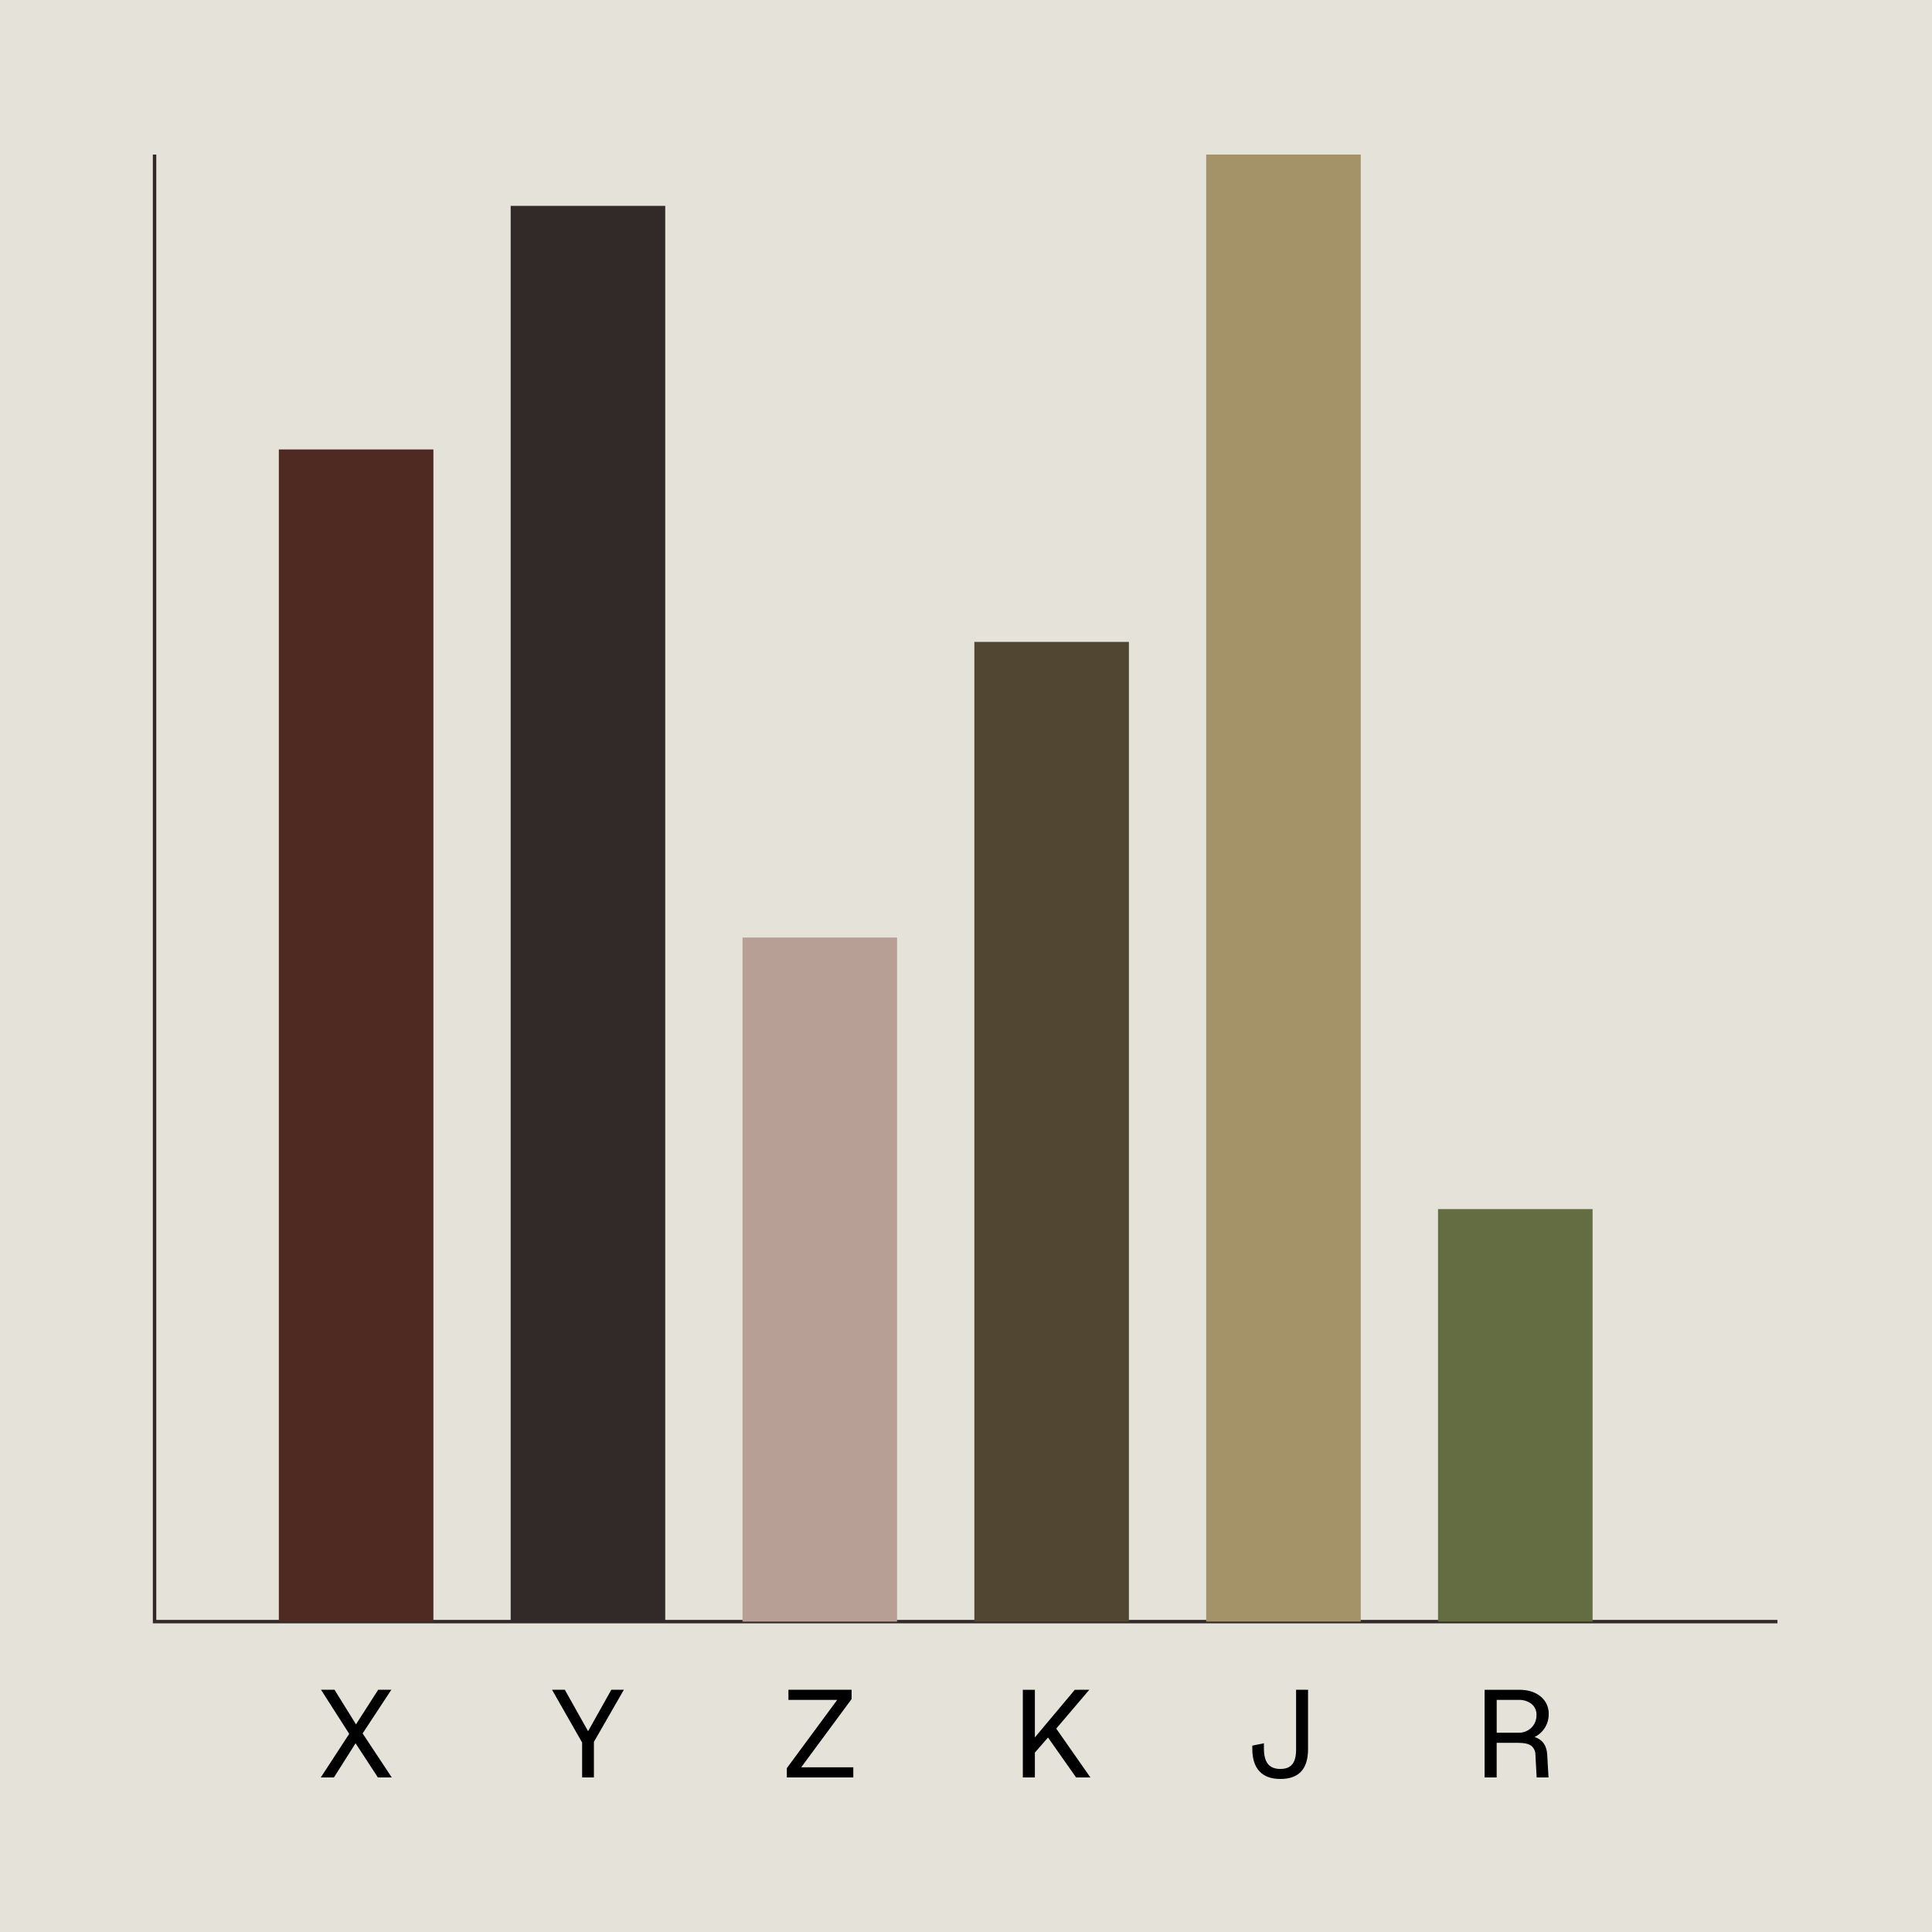
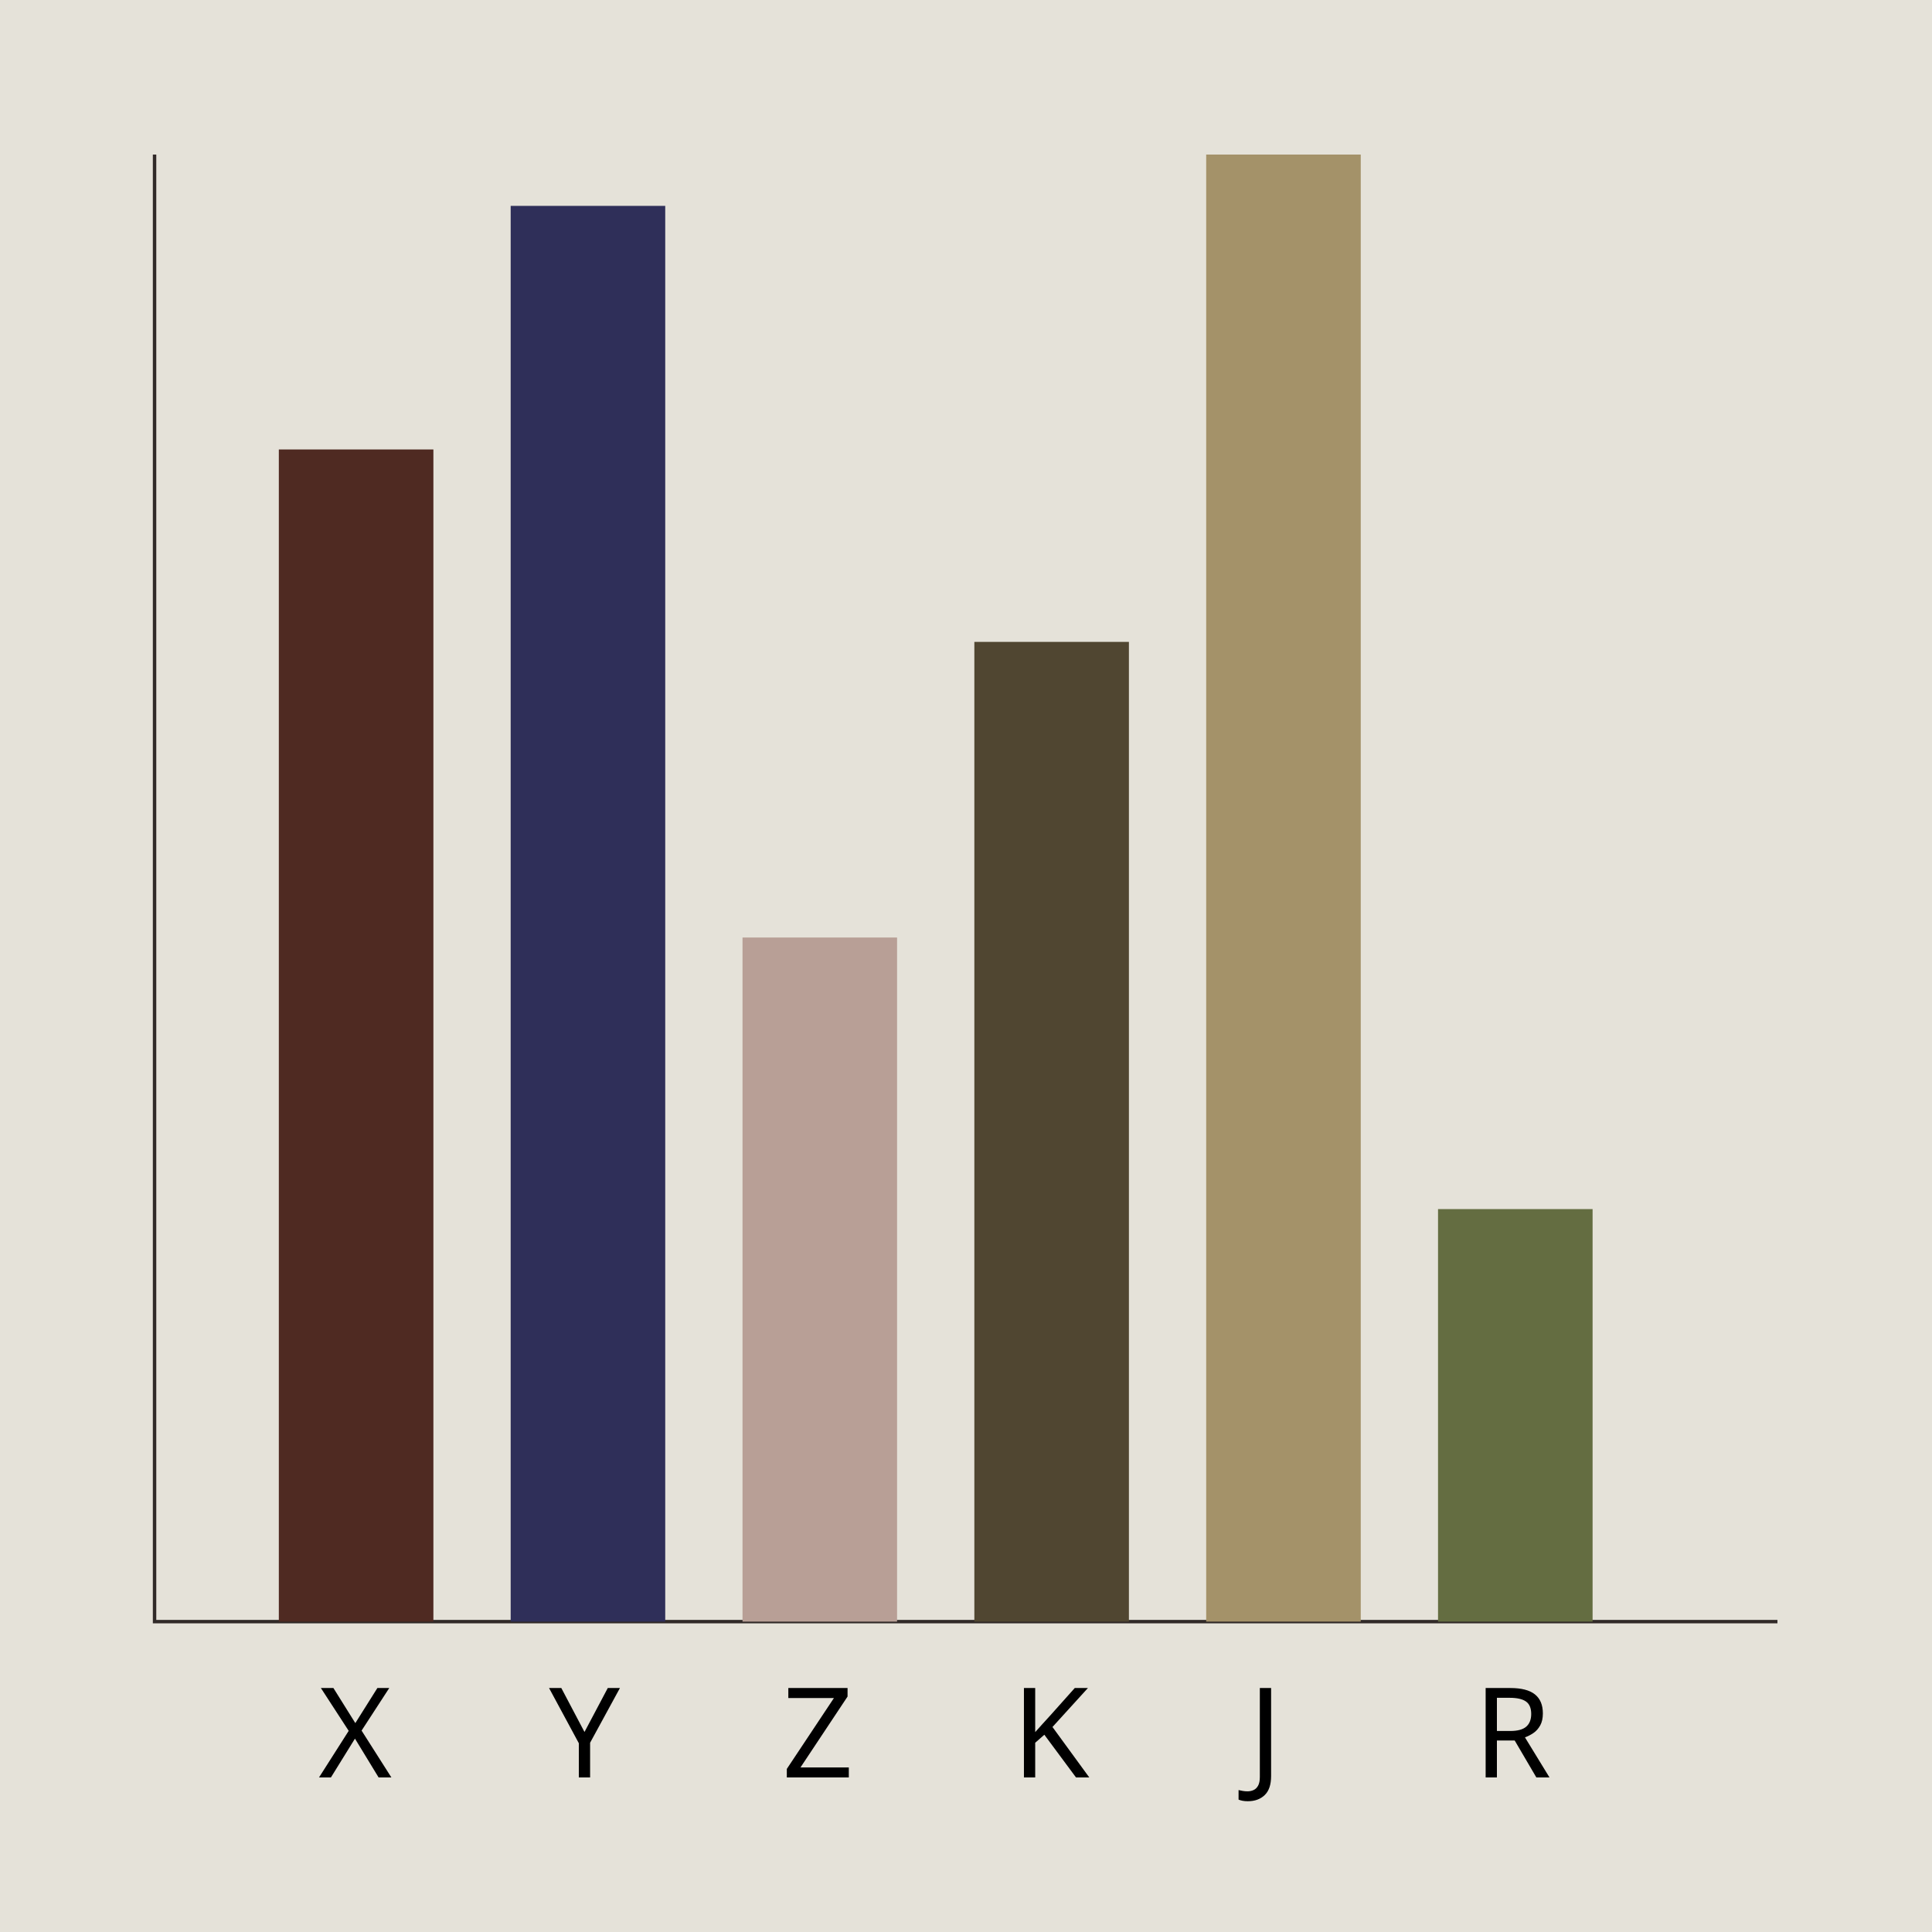
<svg xmlns="http://www.w3.org/2000/svg" viewBox="0 0 1080 1080">
  <defs>
-     <style>.cls-1{fill:#e5e2d9;}.cls-2{fill:#312a28;}.cls-3{fill:#4f2a22;}.cls-4{fill:#b89f96;}.cls-5{fill:#504631;}.cls-6{fill:#a49269;}.cls-7{fill:#646d41;}</style>
+     <style>.cls-1{fill:#e5e2d9;}.cls-2{fill:#312a28;}.cls-3{fill:#4f2a22;}.cls-4{fill:#2f2f59;}.cls-5{fill:#b89f96;}.cls-6{fill:#504631;}.cls-7{fill:#a49269;}.cls-8{fill:#646d41;}.cls-9{font-size:70px;font-family:Approach-Regular, Approach;}</style>
  </defs>
  <g id="Graphic">
    <rect class="cls-1" width="1080" height="1080" />
    <polygon class="cls-2" points="993.6 907.45 85.44 907.45 85.44 86.4 87.36 86.4 87.36 905.54 993.6 905.54 993.6 907.45" />
    <rect class="cls-3" x="155.87" y="251.25" width="86.4" height="655.24" />
-     <rect class="cls-2" x="285.47" y="115.09" width="86.4" height="791.41" />
-     <rect class="cls-4" x="415.07" y="524.08" width="86.4" height="382.42" />
-     <rect class="cls-5" x="544.67" y="358.82" width="86.4" height="547.67" />
-     <rect class="cls-6" x="674.27" y="86.4" width="86.4" height="820.09" />
-     <rect class="cls-7" x="803.87" y="675.89" width="86.4" height="230.61" />
-     <path d="M179.32,993.6l15.89-24.37-15.76-24.64H187l12,19.34,12.41-19.34h7.35L202.7,969,219,993.6h-7.76l-12.48-19.11L186.67,993.6Z" />
-     <path d="M325.41,993.6V974.08l-16.82-29.49h7.15l13,23.17,13-23.17h7L332,973.71V993.6Z" />
-     <path d="M476.05,949.78l-28.17,38.15H477v5.67H439.85v-5.2L468,950.26H440.74v-5.67h35.31Z" />
-     <path d="M608.93,944.59l-18.49,21.7,19.1,27.31h-8l-15.69-22.32-7.35,8.44V993.6h-6.73v-49h6.73v26.62l22.32-26.62Z" />
-     <path d="M731.21,944.59v33.18q0,16.69-15.48,16.68-7.72,0-11.69-4.27t-4-12.54v-1.81l6.5-1.34v2.87c0,3.92.74,6.82,2.24,8.69s3.8,2.8,6.92,2.8,5.26-.87,6.68-2.6,2.14-4.44,2.14-8.13V944.59Z" />
-     <path d="M864.91,980.92l.72,12.68H859l-.69-12.75a6.24,6.24,0,0,0-2.42-5q-2.22-1.59-7-1.59H836.65V993.6h-6.74v-49h19.35q7.46,0,12,3.79a12.11,12.11,0,0,1,4.48,9.74A14.08,14.08,0,0,1,857.84,971Q864.5,973.16,864.91,980.92Zm-6-22.25a7.61,7.61,0,0,0-2.72-6.12,11.15,11.15,0,0,0-7.43-2.29h-12.1v18.35h12a10.06,10.06,0,0,0,7.38-2.78A9.6,9.6,0,0,0,858.9,958.67Z" />
+     <rect class="cls-4" x="285.47" y="115.09" width="86.4" height="791.41" />
+     <rect class="cls-5" x="415.07" y="524.08" width="86.4" height="382.42" />
+     <rect class="cls-6" x="544.67" y="358.82" width="86.4" height="547.67" />
+     <rect class="cls-7" x="674.27" y="86.4" width="86.4" height="820.09" />
+     <rect class="cls-8" x="803.87" y="675.89" width="86.4" height="230.61" />
+     <text class="cls-9" transform="translate(178.05 993.6)">X</text>
+     <text class="cls-9" transform="translate(306.92 993.6)">Y</text>
+     <text class="cls-9" transform="translate(437.18 993.6)">Z</text>
+     <text class="cls-9" transform="translate(565.59 993.6)">K</text>
+     <text class="cls-9" transform="translate(697.82 993.6)">J</text>
+     <text class="cls-9" transform="translate(823.69 993.6)">R</text>
  </g>
</svg>
